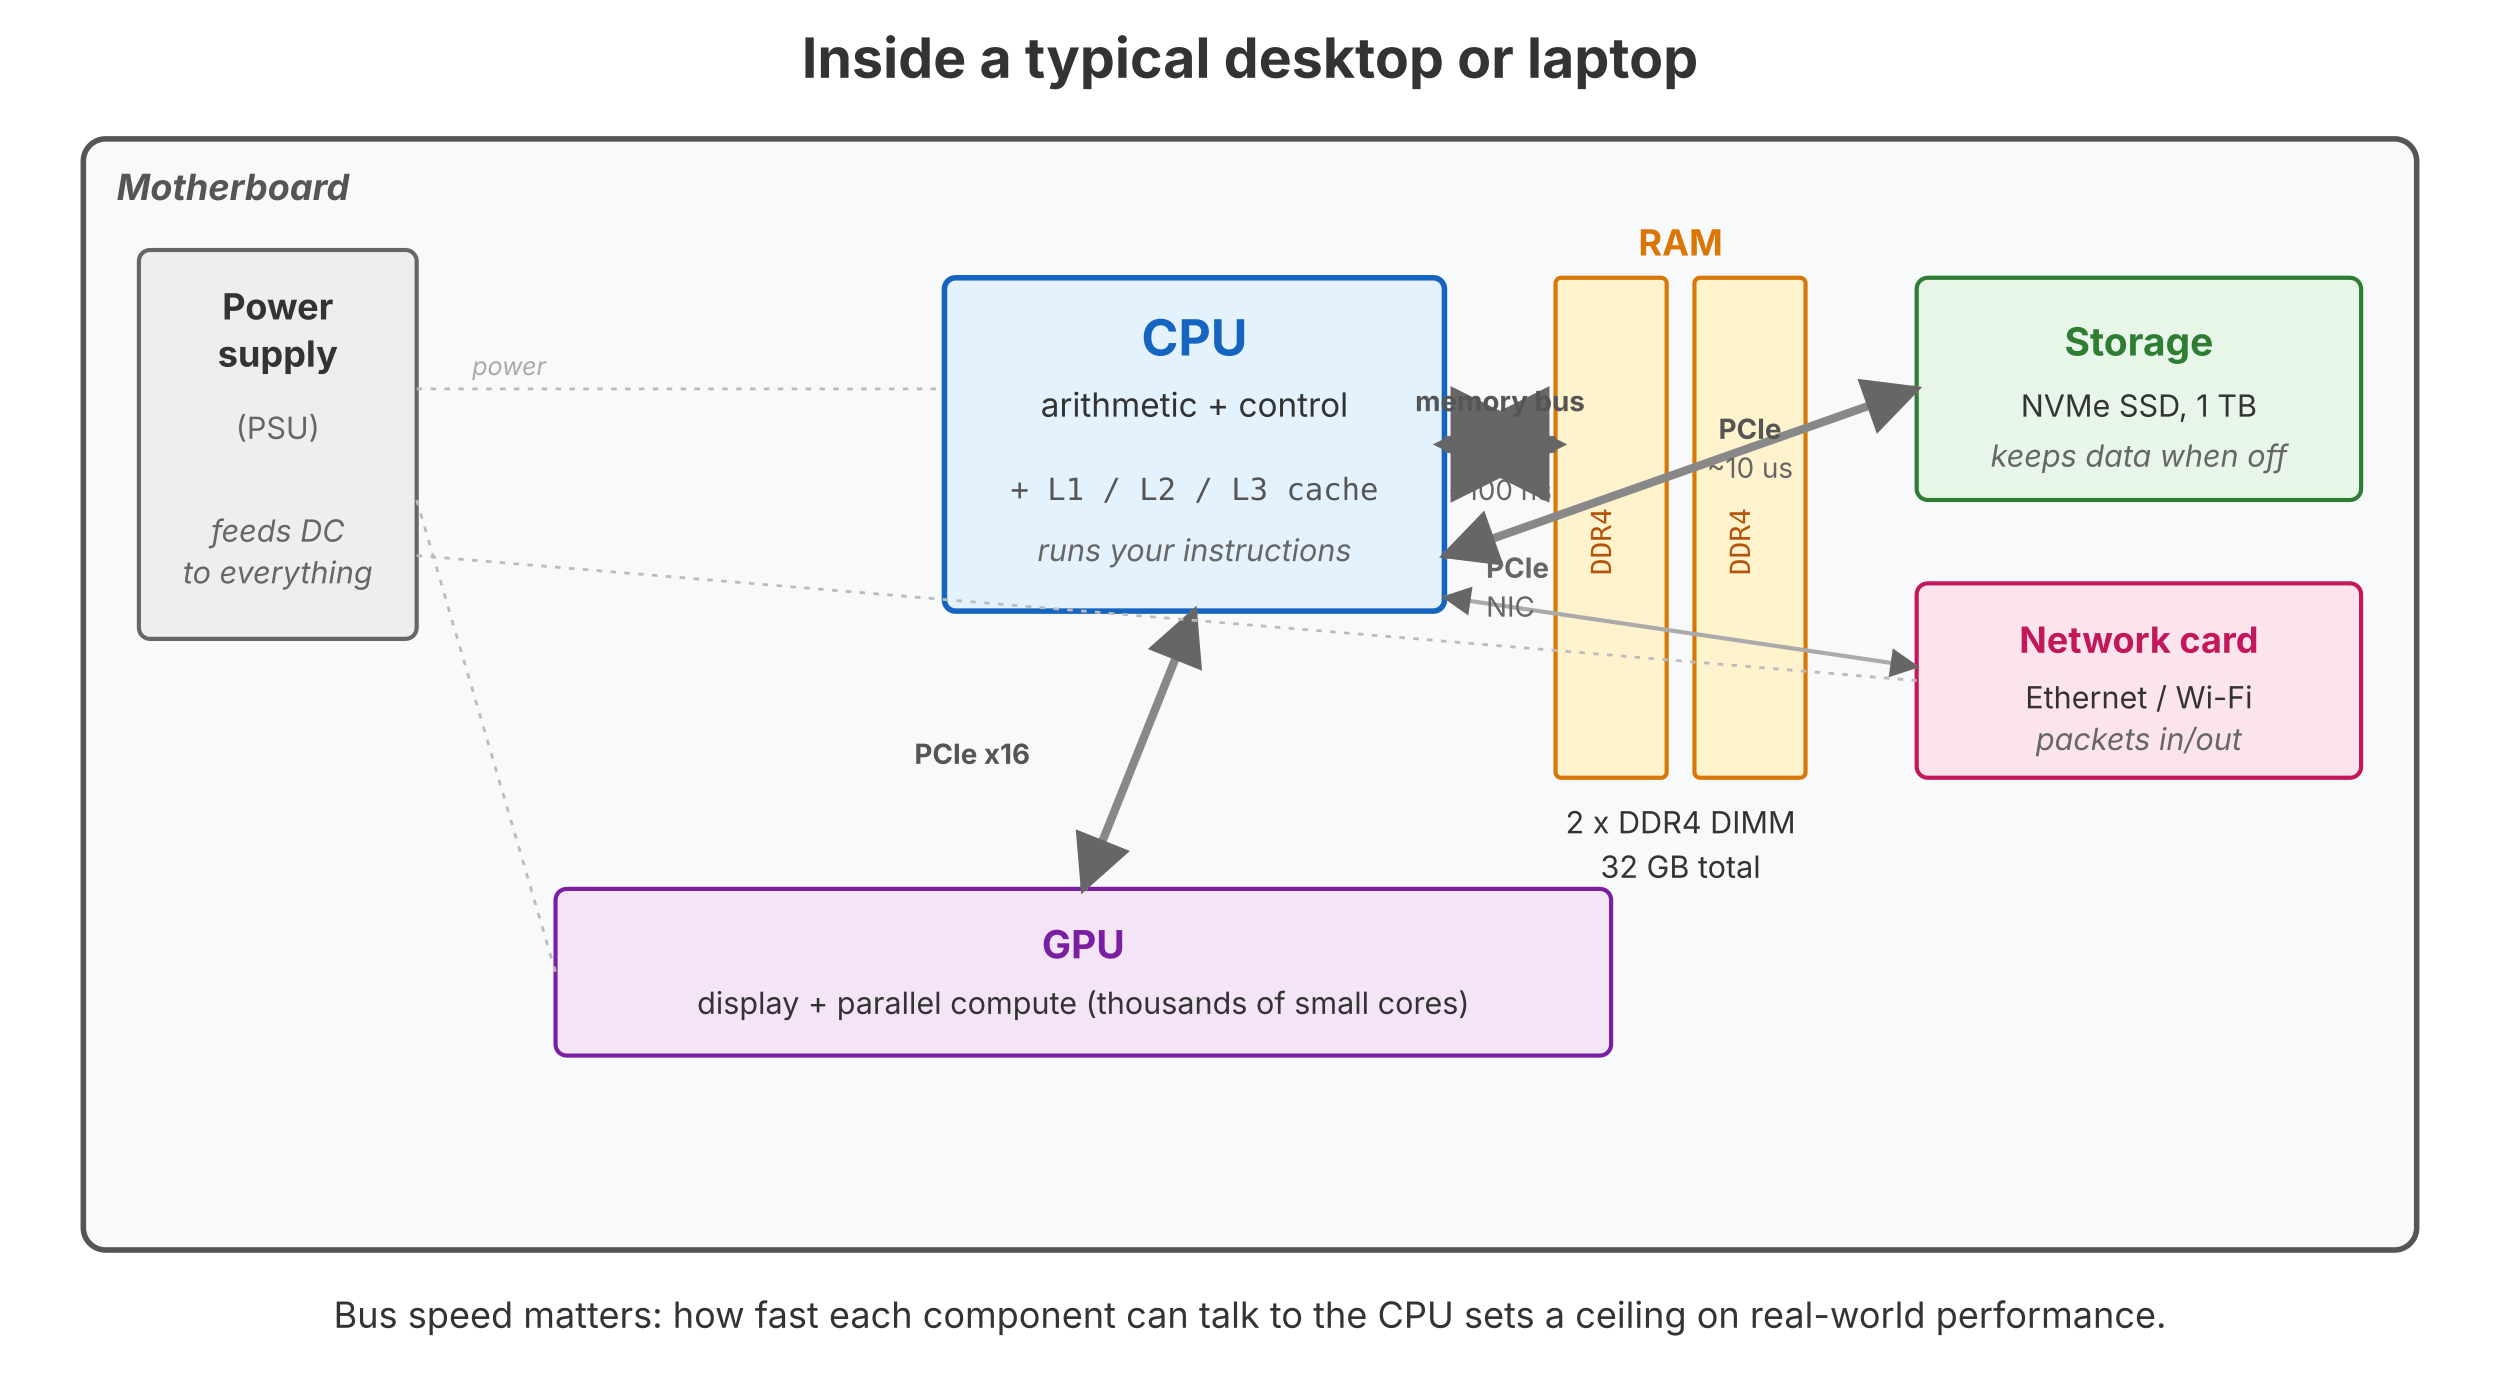
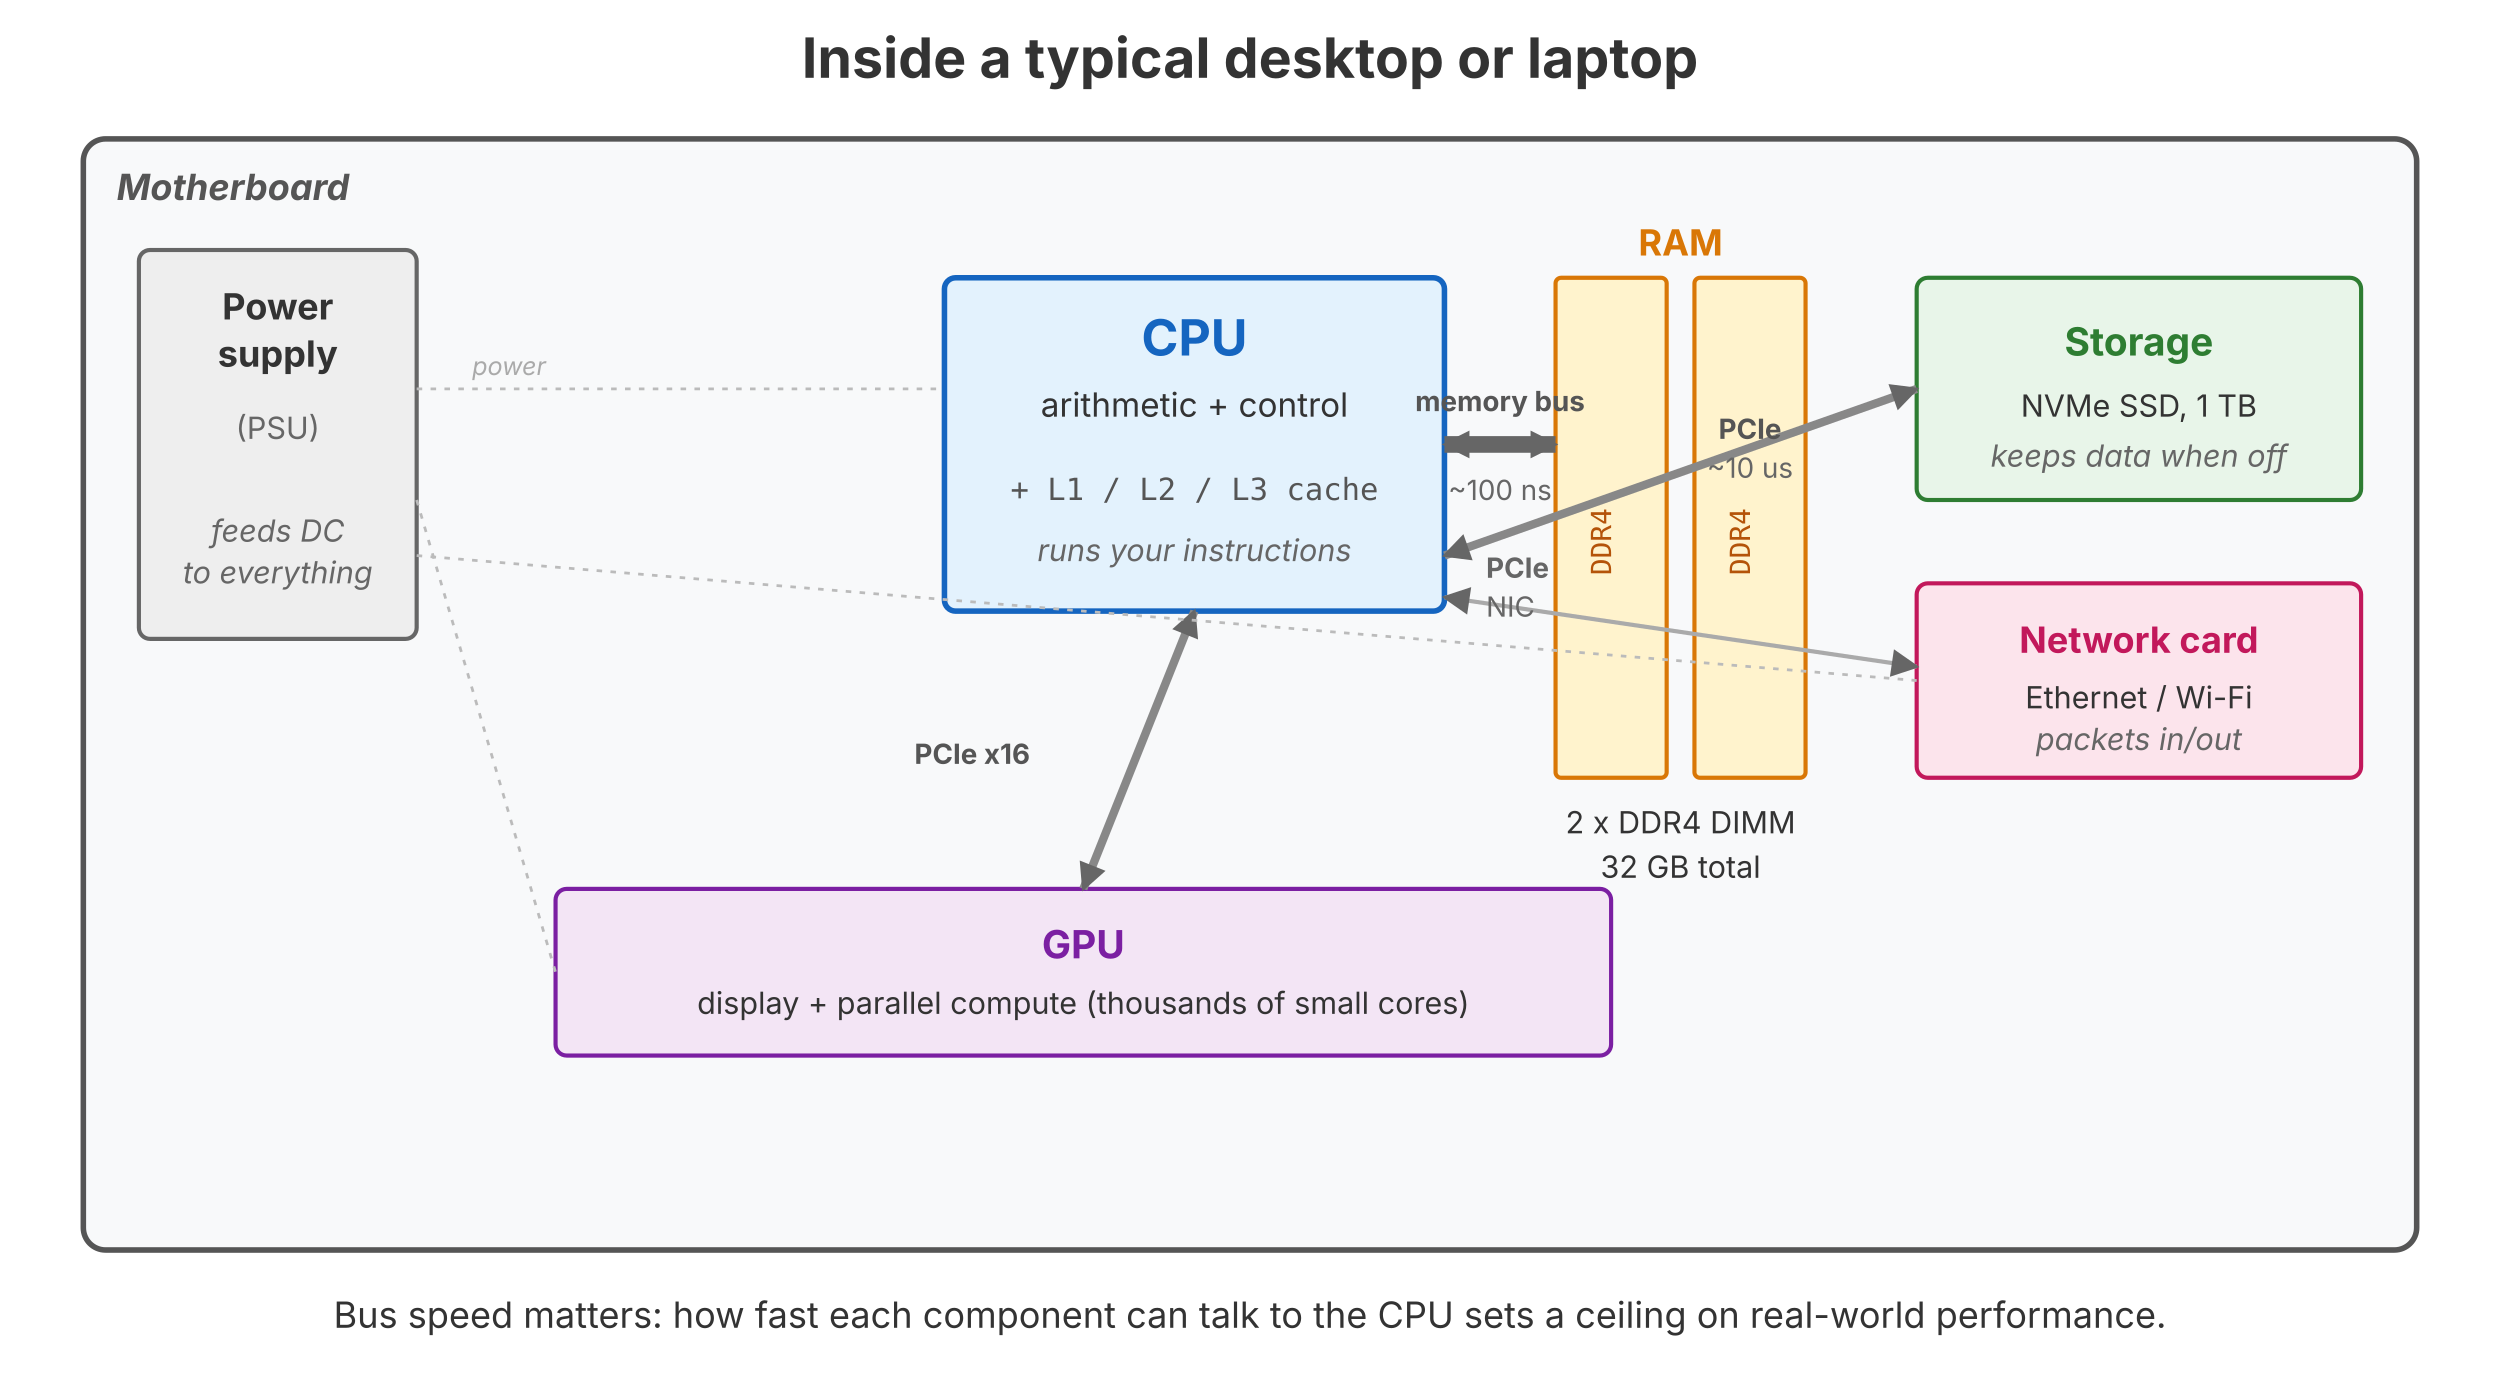
<svg xmlns="http://www.w3.org/2000/svg" viewBox="0 0 900 500" font-family="system-ui, -apple-system, sans-serif">
  <defs>
-     <marker id="bus-arrow" viewBox="0 0 10 10" refX="9" refY="5" markerWidth="7" markerHeight="7" orient="auto-start-reverse">
+     <marker id="bus-arrow" viewBox="0 0 10 10" refX="9" refY="5" markerWidth="10" markerHeight="10" markerUnits="userSpaceOnUse" orient="auto-start-reverse">
      <path d="M 0 0 L 10 5 L 0 10 z" fill="#666" />
    </marker>
  </defs>
  <text x="450" y="28" text-anchor="middle" font-size="20" font-weight="700" fill="#333">
    Inside a typical desktop or laptop
  </text>
  <rect x="30" y="50" width="840" height="400" fill="#f8f9fa" stroke="#555" stroke-width="2" rx="8" />
  <text x="42" y="72" font-size="13" font-weight="700" fill="#555" font-style="italic">
    Motherboard
  </text>
  <rect x="50" y="90" width="100" height="140" fill="#eeeeee" stroke="#666" stroke-width="1.5" rx="4" />
  <text x="100" y="115" text-anchor="middle" font-size="13" font-weight="700" fill="#333">
    Power
  </text>
  <text x="100" y="132" text-anchor="middle" font-size="13" font-weight="700" fill="#333">
    supply
  </text>
  <text x="100" y="158" text-anchor="middle" font-size="11" fill="#666">
    (PSU)
  </text>
  <text x="100" y="195" text-anchor="middle" font-size="11" fill="#666" font-style="italic">
    feeds DC
  </text>
  <text x="100" y="210" text-anchor="middle" font-size="11" fill="#666" font-style="italic">
    to everything
  </text>
  <rect x="340" y="100" width="180" height="120" fill="#e3f2fd" stroke="#1565c0" stroke-width="2" rx="4" />
  <text x="430" y="128" text-anchor="middle" font-size="18" font-weight="700" fill="#1565c0">
    CPU
  </text>
  <text x="430" y="150" text-anchor="middle" font-size="12" fill="#333">
    arithmetic + control
  </text>
  <text x="430" y="180" text-anchor="middle" font-size="11" font-family="ui-monospace, monospace" fill="#555">
    + L1 / L2 / L3 cache
  </text>
  <text x="430" y="202" text-anchor="middle" font-size="11" fill="#666" font-style="italic">
    runs your instructions
  </text>
  <rect x="560" y="100" width="40" height="180" fill="#fff3cd" stroke="#d97706" stroke-width="1.5" rx="2" />
  <rect x="610" y="100" width="40" height="180" fill="#fff3cd" stroke="#d97706" stroke-width="1.5" rx="2" />
  <text x="605" y="92" text-anchor="middle" font-size="13" font-weight="700" fill="#d97706">
    RAM
  </text>
  <text x="605" y="300" text-anchor="middle" font-size="11" fill="#333">
    2 x DDR4 DIMM
  </text>
  <text x="605" y="316" text-anchor="middle" font-size="11" fill="#333">
    32 GB total
  </text>
  <text x="580" y="195" text-anchor="middle" font-size="10" fill="#b45309" transform="rotate(-90 580 195)" font-family="ui-monospace, monospace">DDR4</text>
  <text x="630" y="195" text-anchor="middle" font-size="10" fill="#b45309" transform="rotate(-90 630 195)" font-family="ui-monospace, monospace">DDR4</text>
  <rect x="200" y="320" width="380" height="60" fill="#f3e5f5" stroke="#7b1fa2" stroke-width="1.5" rx="4" />
  <text x="390" y="345" text-anchor="middle" font-size="14" font-weight="700" fill="#7b1fa2">
    GPU
  </text>
  <text x="390" y="365" text-anchor="middle" font-size="11" fill="#333">
    display + parallel compute (thousands of small cores)
  </text>
  <rect x="690" y="100" width="160" height="80" fill="#e8f5e9" stroke="#2e7d32" stroke-width="1.5" rx="4" />
  <text x="770" y="128" text-anchor="middle" font-size="14" font-weight="700" fill="#2e7d32">
    Storage
  </text>
  <text x="770" y="150" text-anchor="middle" font-size="11" fill="#333">
    NVMe SSD, 1 TB
  </text>
  <text x="770" y="168" text-anchor="middle" font-size="11" fill="#666" font-style="italic">
    keeps data when off
  </text>
  <rect x="690" y="210" width="160" height="70" fill="#fce4ec" stroke="#c2185b" stroke-width="1.5" rx="4" />
  <text x="770" y="235" text-anchor="middle" font-size="13" font-weight="700" fill="#c2185b">
    Network card
  </text>
  <text x="770" y="255" text-anchor="middle" font-size="11" fill="#333">
    Ethernet / Wi-Fi
  </text>
  <text x="770" y="270" text-anchor="middle" font-size="11" fill="#666" font-style="italic">
    packets in/out
  </text>
  <line x1="520" y1="160" x2="560" y2="160" stroke="#666" stroke-width="6" marker-end="url(#bus-arrow)" marker-start="url(#bus-arrow)" />
  <text x="540" y="148" text-anchor="middle" font-size="10" fill="#555" font-weight="700">
    memory bus
  </text>
  <text x="540" y="180" text-anchor="middle" font-size="10" fill="#666">
    ~100 ns
  </text>
  <line x1="520" y1="200" x2="690" y2="140" stroke="#888" stroke-width="3" marker-end="url(#bus-arrow)" marker-start="url(#bus-arrow)" />
  <text x="630" y="158" text-anchor="middle" font-size="10" fill="#555" font-weight="700">
    PCIe
  </text>
  <text x="630" y="172" text-anchor="middle" font-size="10" fill="#666">
    ~10 us
  </text>
  <line x1="520" y1="215" x2="690" y2="240" stroke="#aaa" stroke-width="1.5" marker-end="url(#bus-arrow)" marker-start="url(#bus-arrow)" />
  <text x="535" y="208" text-anchor="start" font-size="10" fill="#666" font-weight="700">
    PCIe
  </text>
  <text x="535" y="222" text-anchor="start" font-size="10" fill="#666">
    NIC
  </text>
  <line x1="430" y1="220" x2="390" y2="320" stroke="#888" stroke-width="3" marker-end="url(#bus-arrow)" marker-start="url(#bus-arrow)" />
  <text x="350" y="275" text-anchor="middle" font-size="10" fill="#555" font-weight="700">
    PCIe x16
  </text>
  <line x1="150" y1="140" x2="340" y2="140" stroke="#bbb" stroke-width="1" stroke-dasharray="2,3" />
  <line x1="150" y1="180" x2="200" y2="350" stroke="#bbb" stroke-width="1" stroke-dasharray="2,3" />
  <line x1="150" y1="200" x2="690" y2="245" stroke="#bbb" stroke-width="1" stroke-dasharray="2,3" />
  <text x="170" y="135" font-size="9" fill="#aaa" font-style="italic">power</text>
  <text x="450" y="478" text-anchor="middle" font-size="13" fill="#333">
    Bus speed matters: how fast each component can talk to the CPU sets a ceiling on real-world performance.
  </text>
</svg>
